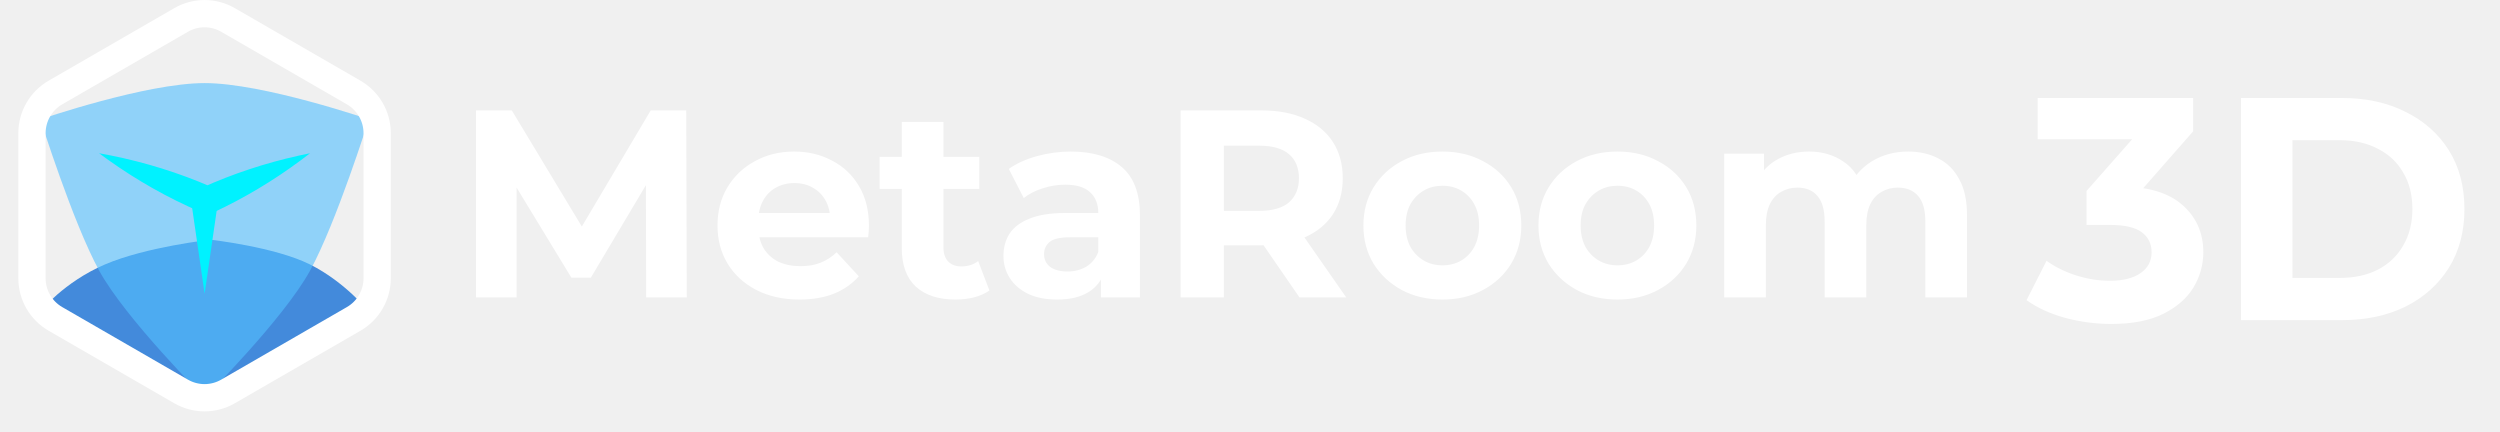
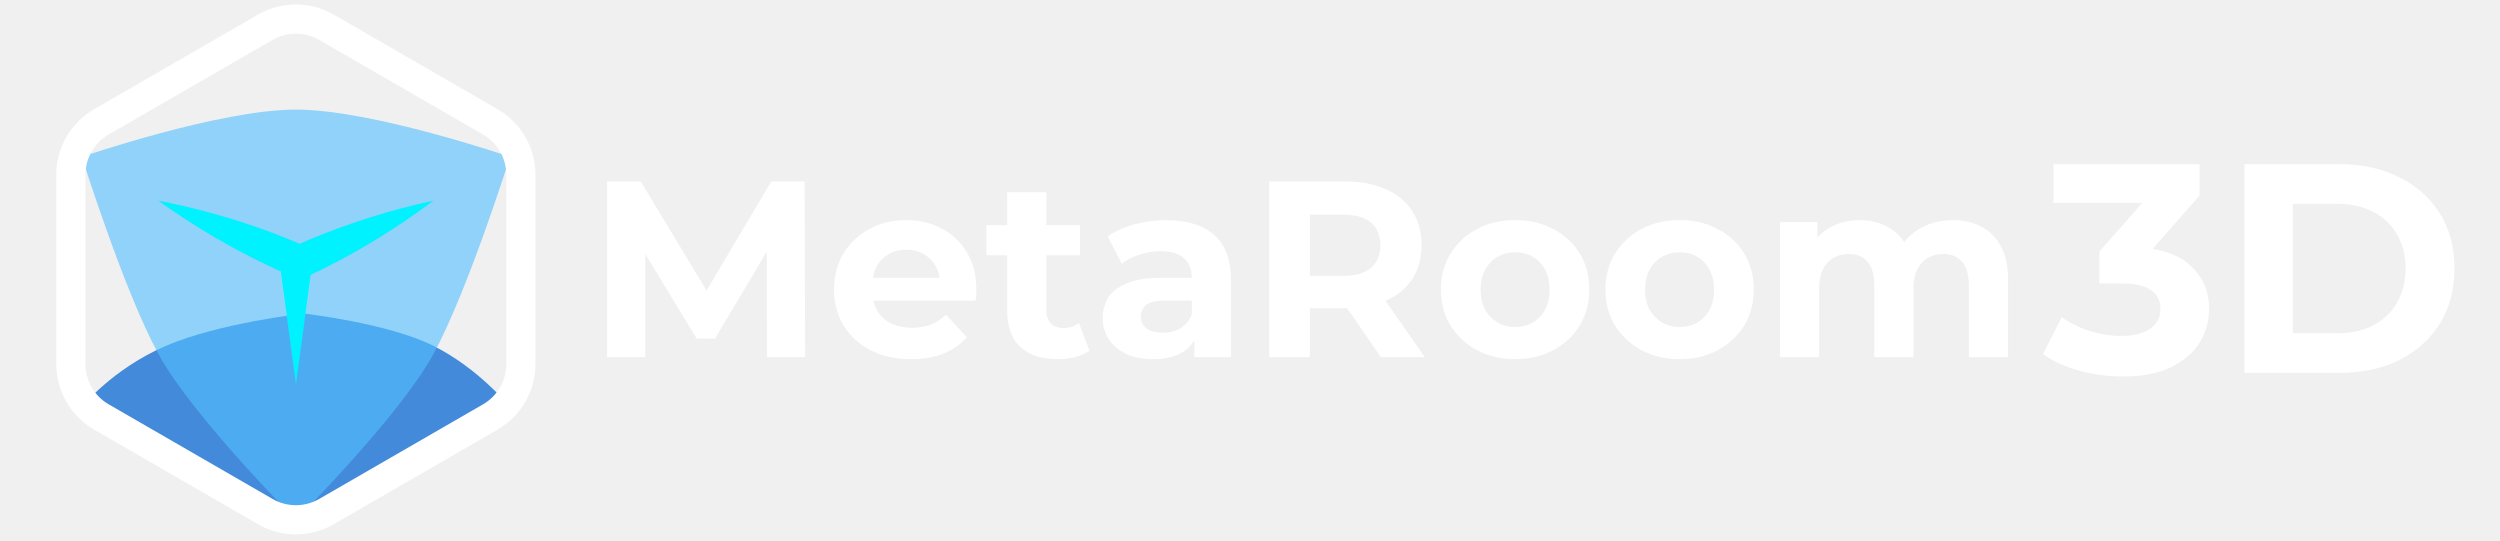
- <svg xmlns="http://www.w3.org/2000/svg" width="110" height="19" viewBox="0 0 110 19" fill="none">
-   <path d="M4.615 11.637C6.421 10.863 9.258 10.547 9.258 10.547C9.258 10.547 12.095 10.863 13.642 11.637C15.189 12.411 16.221 13.7 16.221 13.7L9.258 17.568L1.778 13.7C1.778 13.7 2.81 12.411 4.615 11.637Z" fill="#0063D3" fill-opacity="0.72" />
-   <path d="M9.003 3.656C11.572 3.656 16.189 5.239 16.227 5.252C16.211 5.305 14.802 9.785 13.648 11.899C12.486 14.027 9.003 17.5 9.003 17.5C8.993 17.49 5.518 14.024 4.358 11.899C3.203 9.783 1.792 5.296 1.778 5.252C1.778 5.252 6.423 3.656 9.003 3.656Z" fill="#54C0FF" fill-opacity="0.61" />
-   <path d="M7.969 0.878C8.607 0.509 9.394 0.509 10.032 0.878L15.563 4.071C16.201 4.44 16.595 5.121 16.595 5.858V12.244C16.595 12.981 16.201 13.663 15.563 14.031L10.032 17.224C9.394 17.593 8.607 17.593 7.969 17.224L2.438 14.031C1.8 13.663 1.407 12.981 1.407 12.244V5.858C1.407 5.121 1.8 4.44 2.438 4.071L7.969 0.878Z" stroke="white" stroke-width="1.2" />
-   <path d="M4.358 6.742C4.497 6.846 4.638 6.948 4.779 7.048C6.05 7.95 7.384 8.704 8.784 9.308C8.821 9.324 8.858 9.34 8.895 9.356L9.136 9.462L9.382 9.351C10.728 8.726 12.01 7.961 13.228 7.057C13.367 6.954 13.505 6.849 13.643 6.742C13.643 6.742 13.643 6.742 13.643 6.742C13.472 6.776 13.302 6.812 13.133 6.85C11.653 7.18 10.236 7.65 8.883 8.26L9.371 8.255C9.334 8.239 9.297 8.223 9.26 8.207C7.86 7.602 6.397 7.146 4.87 6.839C4.7 6.805 4.529 6.773 4.358 6.742Z" fill="#00F2FF" />
-   <path d="M9.603 8.797C9.203 8.797 8.803 8.797 8.403 8.797C8.413 8.866 8.423 8.934 8.433 9.003C8.613 10.241 8.793 11.479 8.973 12.717C8.983 12.786 8.993 12.855 9.003 12.923C9.013 12.855 9.023 12.786 9.033 12.717C9.213 11.479 9.393 10.241 9.573 9.003C9.583 8.934 9.593 8.866 9.603 8.797Z" fill="#00F2FF" />
-   <path d="M20.944 13.086V4.858H22.519L26.021 10.665H25.187L28.631 4.858H30.194L30.218 13.086H28.431L28.419 7.597H28.748L25.998 12.216H25.14L22.331 7.597H22.73V13.086H20.944ZM35.178 13.18C34.458 13.18 33.823 13.039 33.274 12.757C32.734 12.475 32.315 12.091 32.017 11.605C31.719 11.111 31.57 10.551 31.57 9.924C31.57 9.289 31.715 8.729 32.005 8.243C32.303 7.75 32.706 7.366 33.216 7.092C33.725 6.809 34.301 6.668 34.943 6.668C35.562 6.668 36.119 6.802 36.612 7.068C37.114 7.327 37.51 7.703 37.8 8.196C38.09 8.682 38.234 9.266 38.234 9.948C38.234 10.018 38.231 10.101 38.223 10.194C38.215 10.281 38.207 10.363 38.199 10.441H33.063V9.372H37.235L36.53 9.689C36.53 9.36 36.464 9.074 36.33 8.831C36.197 8.588 36.013 8.4 35.778 8.267C35.543 8.126 35.269 8.055 34.955 8.055C34.642 8.055 34.364 8.126 34.121 8.267C33.886 8.4 33.702 8.592 33.568 8.843C33.435 9.086 33.368 9.376 33.368 9.713V9.995C33.368 10.339 33.443 10.645 33.592 10.912C33.748 11.17 33.964 11.37 34.238 11.511C34.52 11.644 34.849 11.711 35.225 11.711C35.562 11.711 35.856 11.66 36.107 11.558C36.366 11.456 36.601 11.303 36.812 11.1L37.788 12.157C37.498 12.486 37.133 12.741 36.695 12.921C36.256 13.094 35.751 13.18 35.178 13.18ZM42.041 13.18C41.297 13.18 40.717 12.992 40.301 12.616C39.886 12.232 39.678 11.664 39.678 10.912V5.364H41.512V10.888C41.512 11.154 41.583 11.362 41.724 11.511C41.865 11.652 42.057 11.723 42.3 11.723C42.59 11.723 42.836 11.644 43.04 11.487L43.534 12.78C43.346 12.914 43.118 13.015 42.852 13.086C42.593 13.149 42.323 13.18 42.041 13.18ZM38.703 8.314V6.903H43.087V8.314H38.703ZM48.442 13.086V11.852L48.324 11.582V9.372C48.324 8.98 48.203 8.674 47.96 8.455C47.725 8.236 47.36 8.126 46.867 8.126C46.53 8.126 46.197 8.181 45.868 8.29C45.546 8.392 45.272 8.533 45.045 8.714L44.387 7.432C44.731 7.189 45.147 7.001 45.633 6.868C46.118 6.735 46.612 6.668 47.114 6.668C48.077 6.668 48.826 6.896 49.359 7.35C49.891 7.805 50.158 8.514 50.158 9.478V13.086H48.442ZM46.514 13.18C46.02 13.18 45.597 13.098 45.245 12.933C44.892 12.761 44.622 12.53 44.434 12.24C44.246 11.95 44.152 11.625 44.152 11.264C44.152 10.888 44.242 10.559 44.422 10.277C44.61 9.995 44.904 9.775 45.303 9.619C45.703 9.454 46.224 9.372 46.867 9.372H48.547V10.441H47.067C46.636 10.441 46.338 10.512 46.173 10.653C46.017 10.794 45.938 10.97 45.938 11.182C45.938 11.417 46.028 11.605 46.209 11.746C46.397 11.879 46.651 11.946 46.972 11.946C47.278 11.946 47.552 11.875 47.795 11.734C48.038 11.585 48.215 11.37 48.324 11.088L48.606 11.934C48.473 12.341 48.23 12.651 47.878 12.863C47.525 13.074 47.071 13.18 46.514 13.18ZM51.947 13.086V4.858H55.508C56.245 4.858 56.879 4.98 57.412 5.223C57.945 5.458 58.356 5.799 58.646 6.245C58.936 6.692 59.081 7.225 59.081 7.844C59.081 8.455 58.936 8.984 58.646 9.431C58.356 9.869 57.945 10.206 57.412 10.441C56.879 10.676 56.245 10.794 55.508 10.794H53.004L53.851 9.959V13.086H51.947ZM57.177 13.086L55.12 10.101H57.154L59.234 13.086H57.177ZM53.851 10.171L53.004 9.278H55.402C55.99 9.278 56.429 9.152 56.719 8.902C57.008 8.643 57.154 8.29 57.154 7.844C57.154 7.389 57.008 7.037 56.719 6.786C56.429 6.535 55.99 6.41 55.402 6.41H53.004L53.851 5.505V10.171ZM63.469 13.18C62.795 13.18 62.196 13.039 61.671 12.757C61.154 12.475 60.742 12.091 60.437 11.605C60.139 11.111 59.99 10.551 59.99 9.924C59.99 9.289 60.139 8.729 60.437 8.243C60.742 7.75 61.154 7.366 61.671 7.092C62.196 6.809 62.795 6.668 63.469 6.668C64.135 6.668 64.731 6.809 65.256 7.092C65.781 7.366 66.192 7.746 66.49 8.232C66.788 8.717 66.937 9.282 66.937 9.924C66.937 10.551 66.788 11.111 66.49 11.605C66.192 12.091 65.781 12.475 65.256 12.757C64.731 13.039 64.135 13.18 63.469 13.18ZM63.469 11.675C63.775 11.675 64.049 11.605 64.292 11.464C64.535 11.323 64.727 11.123 64.868 10.864C65.009 10.598 65.08 10.285 65.08 9.924C65.08 9.556 65.009 9.242 64.868 8.984C64.727 8.725 64.535 8.525 64.292 8.384C64.049 8.243 63.775 8.173 63.469 8.173C63.164 8.173 62.889 8.243 62.647 8.384C62.404 8.525 62.208 8.725 62.059 8.984C61.918 9.242 61.847 9.556 61.847 9.924C61.847 10.285 61.918 10.598 62.059 10.864C62.208 11.123 62.404 11.323 62.647 11.464C62.889 11.605 63.164 11.675 63.469 11.675ZM71.171 13.18C70.497 13.18 69.898 13.039 69.373 12.757C68.856 12.475 68.444 12.091 68.139 11.605C67.841 11.111 67.692 10.551 67.692 9.924C67.692 9.289 67.841 8.729 68.139 8.243C68.444 7.75 68.856 7.366 69.373 7.092C69.898 6.809 70.497 6.668 71.171 6.668C71.837 6.668 72.433 6.809 72.958 7.092C73.483 7.366 73.894 7.746 74.192 8.232C74.49 8.717 74.639 9.282 74.639 9.924C74.639 10.551 74.49 11.111 74.192 11.605C73.894 12.091 73.483 12.475 72.958 12.757C72.433 13.039 71.837 13.18 71.171 13.18ZM71.171 11.675C71.477 11.675 71.751 11.605 71.994 11.464C72.237 11.323 72.429 11.123 72.57 10.864C72.711 10.598 72.781 10.285 72.781 9.924C72.781 9.556 72.711 9.242 72.57 8.984C72.429 8.725 72.237 8.525 71.994 8.384C71.751 8.243 71.477 8.173 71.171 8.173C70.866 8.173 70.591 8.243 70.349 8.384C70.106 8.525 69.91 8.725 69.761 8.984C69.62 9.242 69.549 9.556 69.549 9.924C69.549 10.285 69.62 10.598 69.761 10.864C69.91 11.123 70.106 11.323 70.349 11.464C70.591 11.605 70.866 11.675 71.171 11.675ZM83.963 6.668C84.464 6.668 84.907 6.77 85.291 6.974C85.683 7.17 85.988 7.475 86.207 7.891C86.435 8.298 86.548 8.823 86.548 9.466V13.086H84.715V9.748C84.715 9.239 84.609 8.862 84.397 8.62C84.186 8.377 83.888 8.255 83.504 8.255C83.238 8.255 82.999 8.318 82.787 8.443C82.576 8.561 82.411 8.741 82.293 8.984C82.176 9.227 82.117 9.536 82.117 9.912V13.086H80.284V9.748C80.284 9.239 80.178 8.862 79.966 8.62C79.763 8.377 79.469 8.255 79.085 8.255C78.818 8.255 78.579 8.318 78.368 8.443C78.156 8.561 77.992 8.741 77.874 8.984C77.757 9.227 77.698 9.536 77.698 9.912V13.086H75.864V6.762H77.615V8.49L77.286 7.985C77.506 7.554 77.815 7.229 78.215 7.009C78.622 6.782 79.085 6.668 79.602 6.668C80.182 6.668 80.687 6.817 81.118 7.115C81.557 7.405 81.847 7.852 81.988 8.455L81.341 8.279C81.553 7.785 81.89 7.393 82.352 7.103C82.822 6.813 83.359 6.668 83.963 6.668Z" fill="white" />
-   <path d="M92.897 14.254C92.217 14.254 91.542 14.165 90.872 13.988C90.201 13.802 89.634 13.541 89.168 13.206L90.048 11.475C90.42 11.745 90.853 11.959 91.347 12.117C91.84 12.275 92.338 12.354 92.841 12.354C93.409 12.354 93.855 12.243 94.181 12.019C94.507 11.796 94.67 11.489 94.67 11.098C94.67 10.725 94.526 10.432 94.237 10.218C93.948 10.004 93.483 9.897 92.841 9.897H91.807V8.403L94.53 5.317L94.782 6.127H89.657V4.311H96.499V5.777L93.79 8.863L92.645 8.207H93.301C94.502 8.207 95.41 8.477 96.024 9.017C96.639 9.557 96.946 10.251 96.946 11.098C96.946 11.647 96.802 12.164 96.513 12.648C96.225 13.122 95.782 13.509 95.187 13.807C94.591 14.105 93.827 14.254 92.897 14.254ZM98.605 14.086V4.311H103.045C104.107 4.311 105.042 4.516 105.852 4.926C106.662 5.326 107.295 5.889 107.751 6.615C108.207 7.341 108.435 8.203 108.435 9.199C108.435 10.185 108.207 11.046 107.751 11.782C107.295 12.508 106.662 13.076 105.852 13.486C105.042 13.886 104.107 14.086 103.045 14.086H98.605ZM100.867 12.229H102.934C103.585 12.229 104.148 12.108 104.623 11.866C105.107 11.614 105.48 11.261 105.74 10.804C106.01 10.348 106.145 9.813 106.145 9.199C106.145 8.575 106.01 8.04 105.74 7.593C105.48 7.137 105.107 6.788 104.623 6.545C104.148 6.294 103.585 6.168 102.934 6.168H100.867V12.229Z" fill="white" />
+ <svg xmlns="http://www.w3.org/2000/svg" id="Layer_1" version="1.1" viewBox="0 0 1114.47 241">
+   <defs>
+     <style>
+       .st0 {
+         fill: none;
+         stroke: #fff;
+         stroke-width: 13px;
+       }
+ 
+       .st1 {
+         fill: #fff;
+       }
+ 
+       .st2 {
+         fill: #54c0ff;
+         fill-opacity: .61;
+       }
+ 
+       .st3 {
+         fill: #0063d3;
+         fill-opacity: .72;
+       }
+ 
+       .st4 {
+         fill: #00f2ff;
+       }
+     </style>
+   </defs>
+   <path class="st1" d="M139.28,118.09h-14.7c.12.91.25,1.82.37,2.73,2.2,16.35,4.41,32.7,6.62,49.06.12.91.25,1.82.37,2.73h0c.12-.91.24-1.82.37-2.73,2.21-16.35,4.41-32.7,6.62-49.06.12-.91.25-1.82.37-2.73h-.02Z" />
+   <g>
+     <path class="st3" d="M73.97,154.17c23.85-10.22,61.32-14.4,61.32-14.4,0,0,37.47,4.18,57.91,14.4s34.07,27.25,34.07,27.25l-91.98,51.09-98.79-51.09s13.63-17.03,37.47-27.25Z" />
+     <path class="st2" d="M131.92,48.85c34.08,0,95.43,21.07,95.43,21.07,0,0-18.75,59.71-34.08,87.81-15.32,28.06-61.22,73.85-61.35,73.98-.09-.09-46.03-45.91-61.35-73.98-15.34-28.1-34.08-87.81-34.08-87.81,0,0,61.35-21.07,95.43-21.07h0Z" />
+     <path class="st0" d="M118.27,12.14c8.43-4.87,18.82-4.87,27.25,0l73.05,42.18c8.43,4.87,13.63,13.86,13.63,23.6v84.36c0,9.74-5.19,18.73-13.63,23.6l-73.05,42.18c-8.43,4.87-18.82,4.87-27.25,0l-73.06-42.18c-8.43-4.87-13.63-13.87-13.63-23.6v-84.36c0-9.74,5.19-18.73,13.63-23.6L118.27,12.14Z" />
+     <path class="st4" d="M70.57,89.44c1.86,1.34,3.73,2.65,5.61,3.94,16.91,11.63,34.6,21.44,53.08,29.42.49.21.98.42,1.47.63l2.96,1.3,3.01-1.36c17.78-8.25,34.78-18.2,50.99-29.87,1.85-1.33,3.69-2.69,5.52-4.06h0c-2.24.49-4.47.99-6.68,1.52-19.43,4.64-38.08,10.99-55.94,19.05l5.97-.06c-.49-.21-.98-.43-1.47-.64-18.48-7.99-37.75-14.15-57.8-18.49-2.23-.48-4.47-.94-6.71-1.38h-.01Z" />
+     <path class="st4" d="M139.28,116.7h-14.7c.12.91.25,1.82.37,2.73,2.2,16.35,4.41,32.7,6.62,49.06.12.91.25,1.82.37,2.73h0c.12-.91.24-1.82.37-2.73,2.21-16.35,4.41-32.7,6.62-49.06.12-.91.25-1.82.37-2.73h-.02Z" />
+     <path class="st1" d="M270.65,159.21v-78.32h14.99l33.34,55.27h-7.94l32.78-55.27h14.88l.22,78.32h-17.01l-.11-52.25h3.13l-26.18,43.97h-8.17l-26.74-43.97h3.8v52.25h-17.01.02ZM406.15,160.11c-6.86,0-12.9-1.34-18.13-4.03-5.15-2.69-9.14-6.34-11.97-10.97-2.83-4.7-4.25-10.03-4.25-16s1.38-11.38,4.14-16c2.83-4.7,6.68-8.35,11.53-10.97,4.85-2.69,10.33-4.03,16.45-4.03s11.19,1.27,15.89,3.8c4.77,2.46,8.54,6.04,11.3,10.74,2.76,4.62,4.14,10.18,4.14,16.67,0,.67-.04,1.46-.11,2.35-.07.82-.15,1.6-.22,2.35h-48.9v-10.18h39.72l-6.71,3.02c0-3.13-.63-5.86-1.9-8.17s-3.02-4.1-5.26-5.37c-2.24-1.34-4.85-2.01-7.83-2.01s-5.63.67-7.94,2.01c-2.24,1.27-3.99,3.1-5.26,5.48-1.27,2.31-1.9,5.07-1.9,8.28v2.69c0,3.28.71,6.19,2.13,8.73,1.49,2.46,3.54,4.36,6.15,5.71,2.69,1.27,5.82,1.9,9.4,1.9,3.21,0,6-.49,8.39-1.46,2.46-.97,4.7-2.42,6.71-4.36l9.29,10.07c-2.76,3.13-6.23,5.56-10.41,7.27-4.18,1.64-8.99,2.46-14.43,2.46l-.02.02ZM471.48,160.11c-7.09,0-12.61-1.79-16.56-5.37-3.95-3.65-5.93-9.06-5.93-16.22v-52.81h17.45v52.59c0,2.54.67,4.51,2.01,5.93,1.34,1.34,3.17,2.01,5.48,2.01,2.76,0,5.11-.75,7.05-2.24l4.7,12.31c-1.79,1.27-3.95,2.24-6.49,2.91-2.46.6-5.03.9-7.72.9h0ZM439.71,113.79v-13.43h41.74v13.43h-41.74ZM532.42,159.21v-11.75l-1.12-2.57v-21.04c0-3.73-1.16-6.64-3.47-8.73-2.24-2.09-5.71-3.13-10.41-3.13-3.21,0-6.38.52-9.51,1.57-3.06.97-5.67,2.31-7.83,4.03l-6.27-12.2c3.28-2.31,7.24-4.1,11.86-5.37,4.62-1.27,9.32-1.9,14.1-1.9,9.18,0,16.3,2.16,21.37,6.49,5.07,4.33,7.61,11.08,7.61,20.25v34.35h-16.34.01ZM514.06,160.11c-4.7,0-8.73-.78-12.08-2.35-3.36-1.64-5.93-3.84-7.72-6.6s-2.69-5.86-2.69-9.29.86-6.71,2.57-9.4c1.79-2.69,4.59-4.77,8.39-6.27,3.8-1.57,8.76-2.35,14.88-2.35h16v10.18h-14.1c-4.1,0-6.94.67-8.5,2.01-1.49,1.34-2.24,3.02-2.24,5.03,0,2.24.86,4.03,2.57,5.37,1.79,1.27,4.21,1.9,7.27,1.9s5.52-.67,7.83-2.01c2.31-1.42,3.99-3.47,5.03-6.15l2.69,8.06c-1.27,3.88-3.58,6.83-6.94,8.84s-7.68,3.02-12.98,3.02h.02ZM565.78,159.21v-78.32h33.9c7.01,0,13.05,1.16,18.13,3.47,5.07,2.24,8.99,5.48,11.75,9.73s4.14,9.32,4.14,15.22-1.38,10.85-4.14,15.1c-2.76,4.18-6.68,7.38-11.75,9.62s-11.11,3.36-18.13,3.36h-23.83l8.06-7.94v29.76h-18.13ZM615.57,159.21l-19.58-28.42h19.36l19.8,28.42h-19.58,0ZM583.91,131.47l-8.06-8.5h22.83c5.59,0,9.77-1.19,12.53-3.58,2.76-2.46,4.14-5.82,4.14-10.07s-1.38-7.68-4.14-10.07-6.94-3.58-12.53-3.58h-22.83l8.06-8.62v44.42ZM675.47,160.11c-6.41,0-12.12-1.34-17.12-4.03-4.92-2.69-8.84-6.34-11.75-10.97-2.84-4.7-4.25-10.03-4.25-16s1.42-11.38,4.25-16c2.91-4.7,6.82-8.35,11.75-10.97,5-2.69,10.7-4.03,17.12-4.03s12.01,1.34,17.01,4.03c5,2.61,8.91,6.23,11.75,10.85,2.83,4.63,4.25,10,4.25,16.11s-1.42,11.3-4.25,16c-2.84,4.63-6.75,8.28-11.75,10.97s-10.67,4.03-17.01,4.03h0ZM675.47,145.79c2.91,0,5.52-.67,7.83-2.01s4.14-3.24,5.48-5.71c1.34-2.54,2.01-5.52,2.01-8.95s-.67-6.49-2.01-8.95-3.17-4.36-5.48-5.71c-2.31-1.34-4.92-2.01-7.83-2.01s-5.52.67-7.83,2.01c-2.31,1.34-4.18,3.24-5.59,5.71-1.34,2.46-2.01,5.44-2.01,8.95s.67,6.41,2.01,8.95c1.42,2.46,3.28,4.36,5.59,5.71,2.31,1.34,4.92,2.01,7.83,2.01ZM748.79,160.11c-6.41,0-12.12-1.34-17.12-4.03-4.92-2.69-8.84-6.34-11.75-10.97-2.84-4.7-4.25-10.03-4.25-16s1.42-11.38,4.25-16c2.91-4.7,6.82-8.35,11.75-10.97,5-2.69,10.7-4.03,17.12-4.03s12.01,1.34,17.01,4.03c5,2.61,8.91,6.23,11.75,10.85,2.83,4.63,4.25,10,4.25,16.11s-1.42,11.3-4.25,16c-2.84,4.63-6.75,8.28-11.75,10.97s-10.67,4.03-17.01,4.03h0ZM748.79,145.79c2.91,0,5.52-.67,7.83-2.01s4.14-3.24,5.48-5.71c1.34-2.54,2.01-5.52,2.01-8.95s-.67-6.49-2.01-8.95-3.17-4.36-5.48-5.71c-2.31-1.34-4.92-2.01-7.83-2.01s-5.52.67-7.83,2.01c-2.31,1.34-4.18,3.24-5.59,5.71-1.34,2.46-2.01,5.44-2.01,8.95s.67,6.41,2.01,8.95c1.42,2.46,3.28,4.36,5.59,5.71,2.31,1.34,4.92,2.01,7.83,2.01ZM870.56,98.12c4.77,0,8.99.97,12.64,2.91,3.73,1.86,6.64,4.77,8.73,8.73,2.16,3.88,3.24,8.88,3.24,14.99v34.46h-17.46v-31.78c0-4.85-1-8.43-3.02-10.74-2.01-2.31-4.85-3.47-8.5-3.47-2.54,0-4.81.6-6.82,1.79-2.01,1.12-3.58,2.83-4.7,5.15-1.12,2.31-1.68,5.26-1.68,8.84v30.21h-17.46v-31.78c0-4.85-1-8.43-3.02-10.74-1.94-2.31-4.73-3.47-8.39-3.47-2.54,0-4.81.6-6.82,1.79-2.02,1.12-3.58,2.83-4.7,5.15-1.12,2.31-1.68,5.26-1.68,8.84v30.21h-17.46v-60.2h16.67v16.45l-3.13-4.81c2.09-4.1,5.04-7.2,8.84-9.29,3.88-2.16,8.28-3.24,13.2-3.24,5.52,0,10.33,1.42,14.44,4.25,4.17,2.76,6.93,7.01,8.27,12.76l-6.15-1.68c2.01-4.7,5.22-8.43,9.62-11.19,4.48-2.76,9.59-4.14,15.33-4.14h.01Z" />
+     <path class="st1" d="M946.23,167.82c-6.46,0-12.89-.84-19.27-2.53-6.39-1.77-11.79-4.25-16.22-7.44l8.37-16.48c3.54,2.57,7.66,4.61,12.36,6.12s9.43,2.26,14.23,2.26c5.41,0,9.66-1.06,12.76-3.19,3.11-2.13,4.66-5.05,4.66-8.77s-1.38-6.34-4.12-8.37c-2.75-2.04-7.18-3.06-13.29-3.06h-9.84v-14.22l25.92-29.38,2.39,7.71h-48.78v-17.28h65.14v13.96l-25.79,29.38-10.9-6.25h6.25c11.43,0,20.07,2.57,25.92,7.71,5.84,5.14,8.77,11.74,8.77,19.81,0,5.23-1.37,10.15-4.12,14.76-2.75,4.52-6.95,8.2-12.63,11.03-5.67,2.84-12.94,4.25-21.8,4.25v-.02ZM1000.57,166.23v-93.05h42.28c10.1,0,19,1.95,26.72,5.85,7.71,3.81,13.74,9.17,18.08,16.08,4.34,6.91,6.51,15.11,6.51,24.59s-2.17,17.59-6.51,24.59c-4.35,6.91-10.37,12.32-18.08,16.22-7.71,3.81-16.61,5.72-26.72,5.72h-42.28,0ZM1022.11,148.55h19.67c6.21,0,11.57-1.15,16.09-3.46,4.61-2.39,8.15-5.76,10.64-10.1,2.57-4.34,3.86-9.44,3.86-15.29s-1.29-11.03-3.86-15.29c-2.49-4.34-6.03-7.67-10.64-9.97-4.52-2.39-9.88-3.59-16.09-3.59h-19.67v57.69h0Z" />
+   </g>
</svg>
